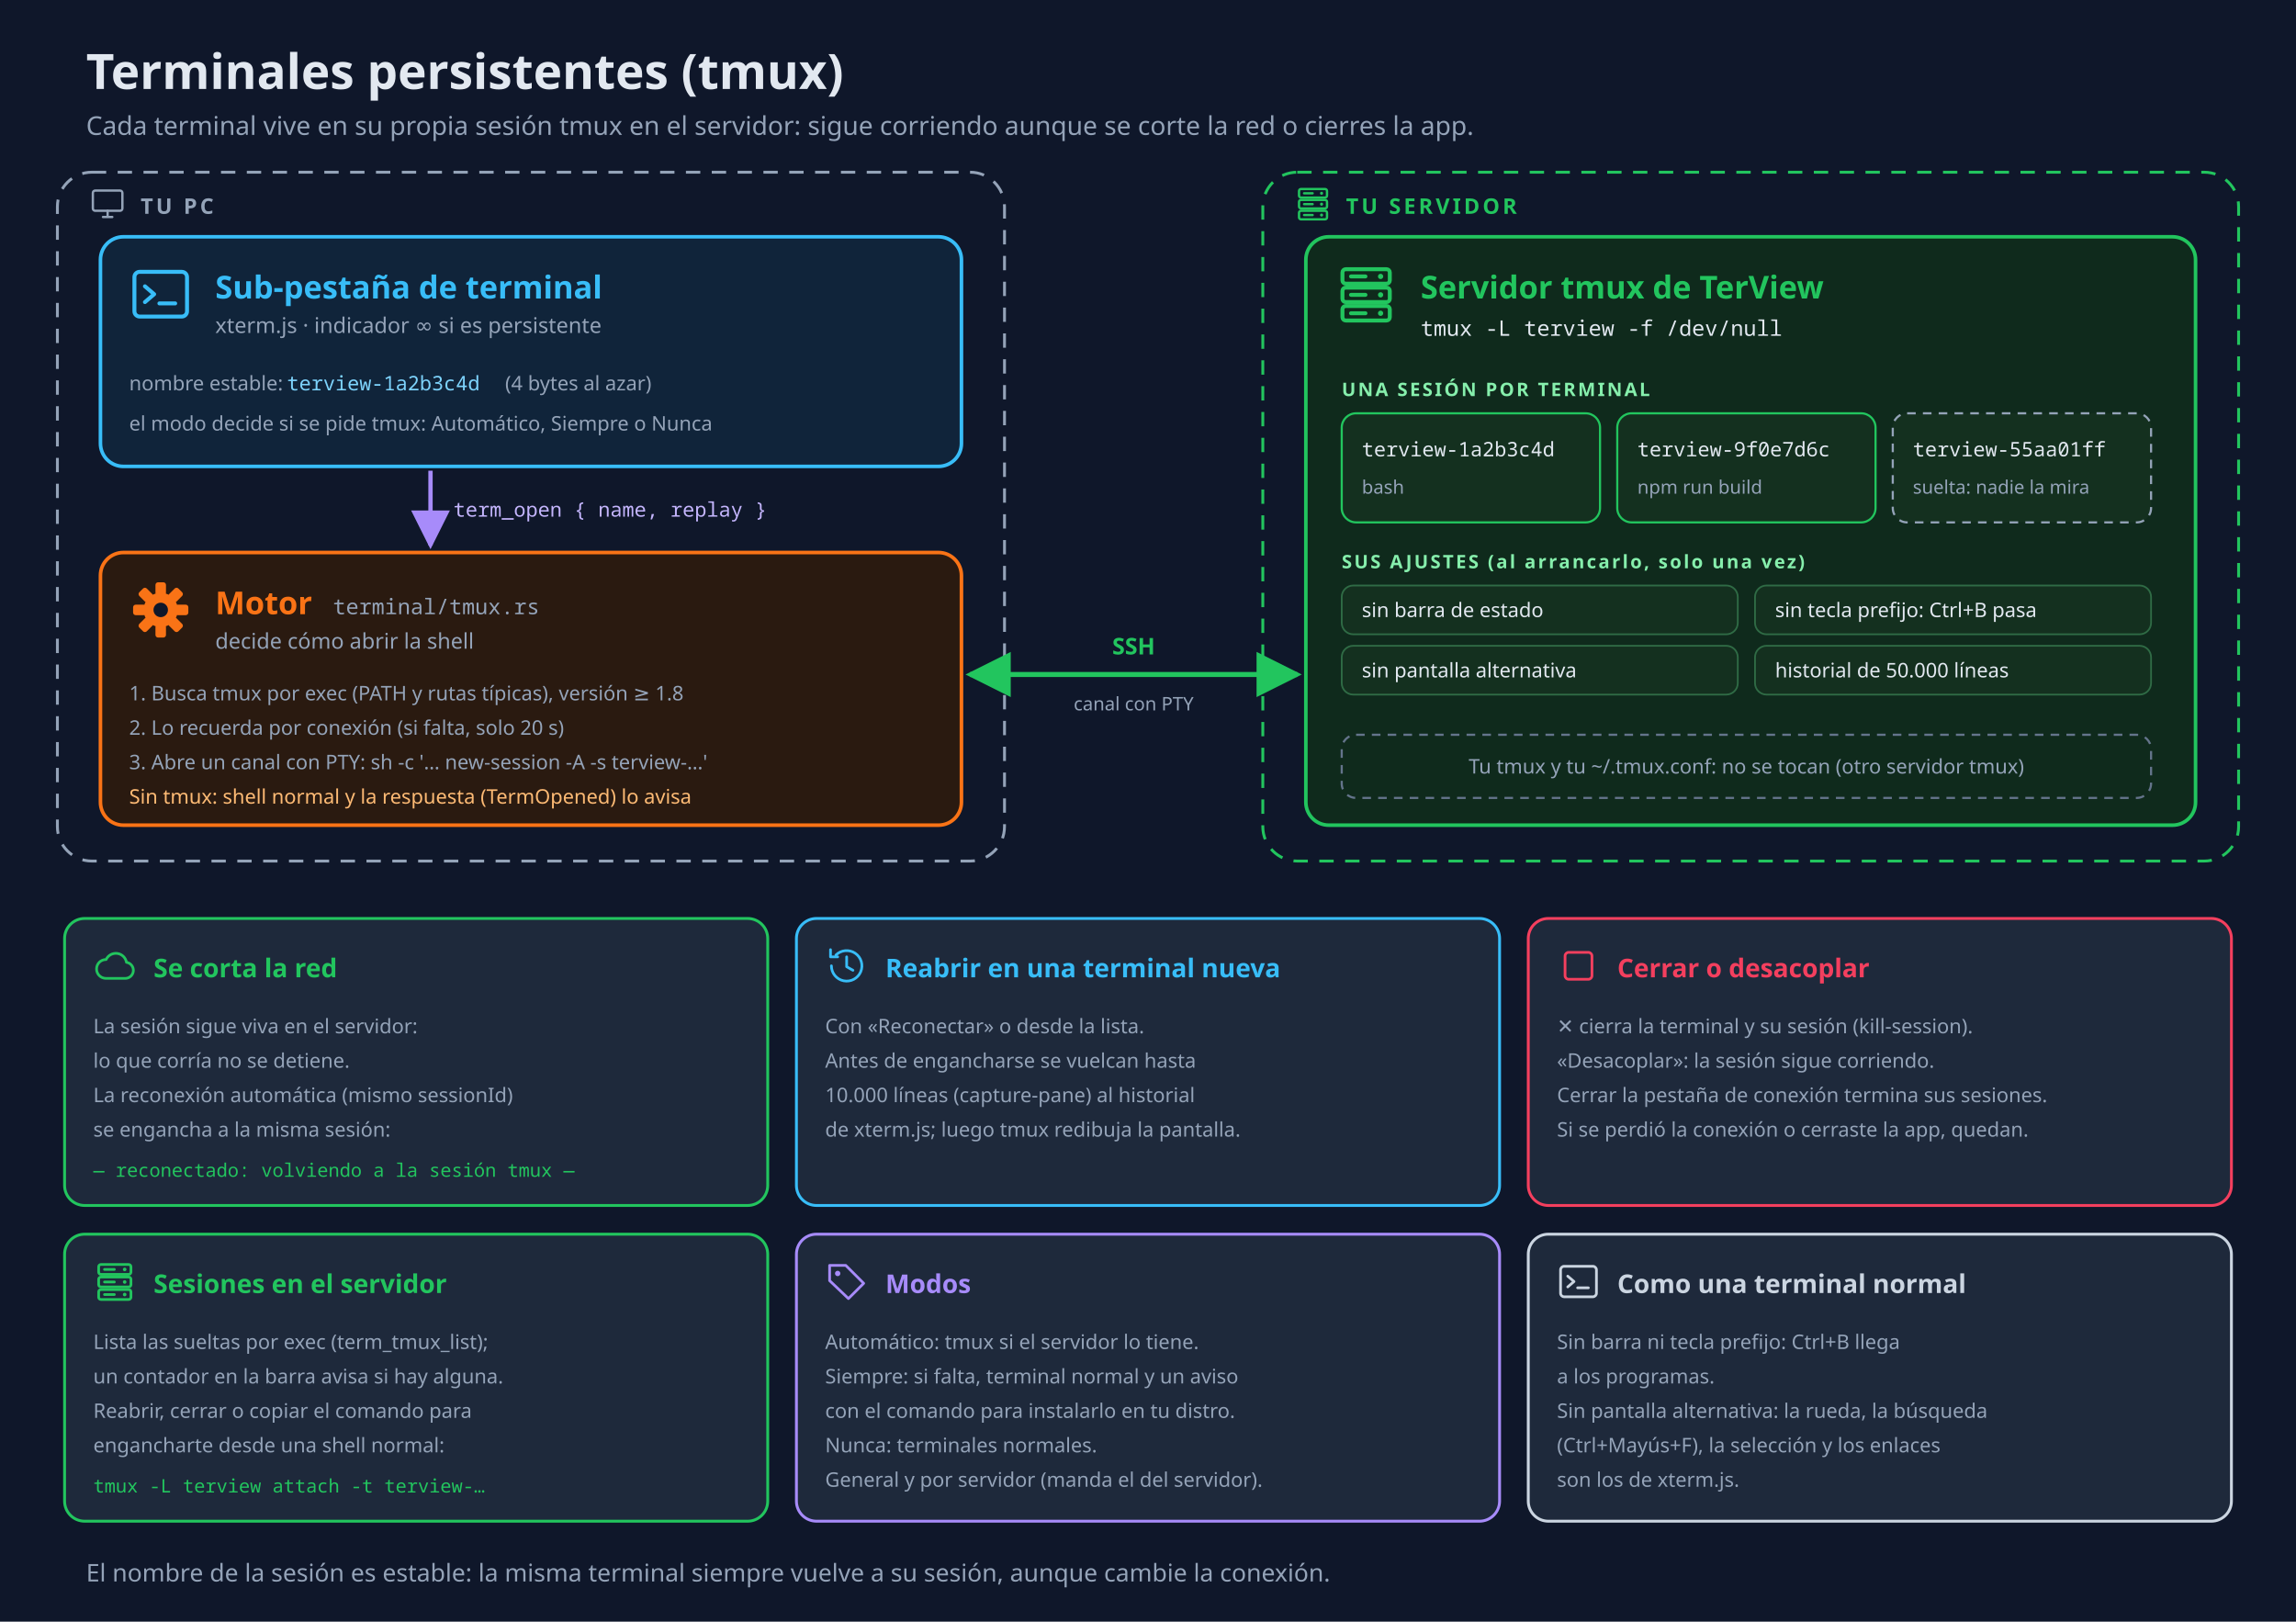
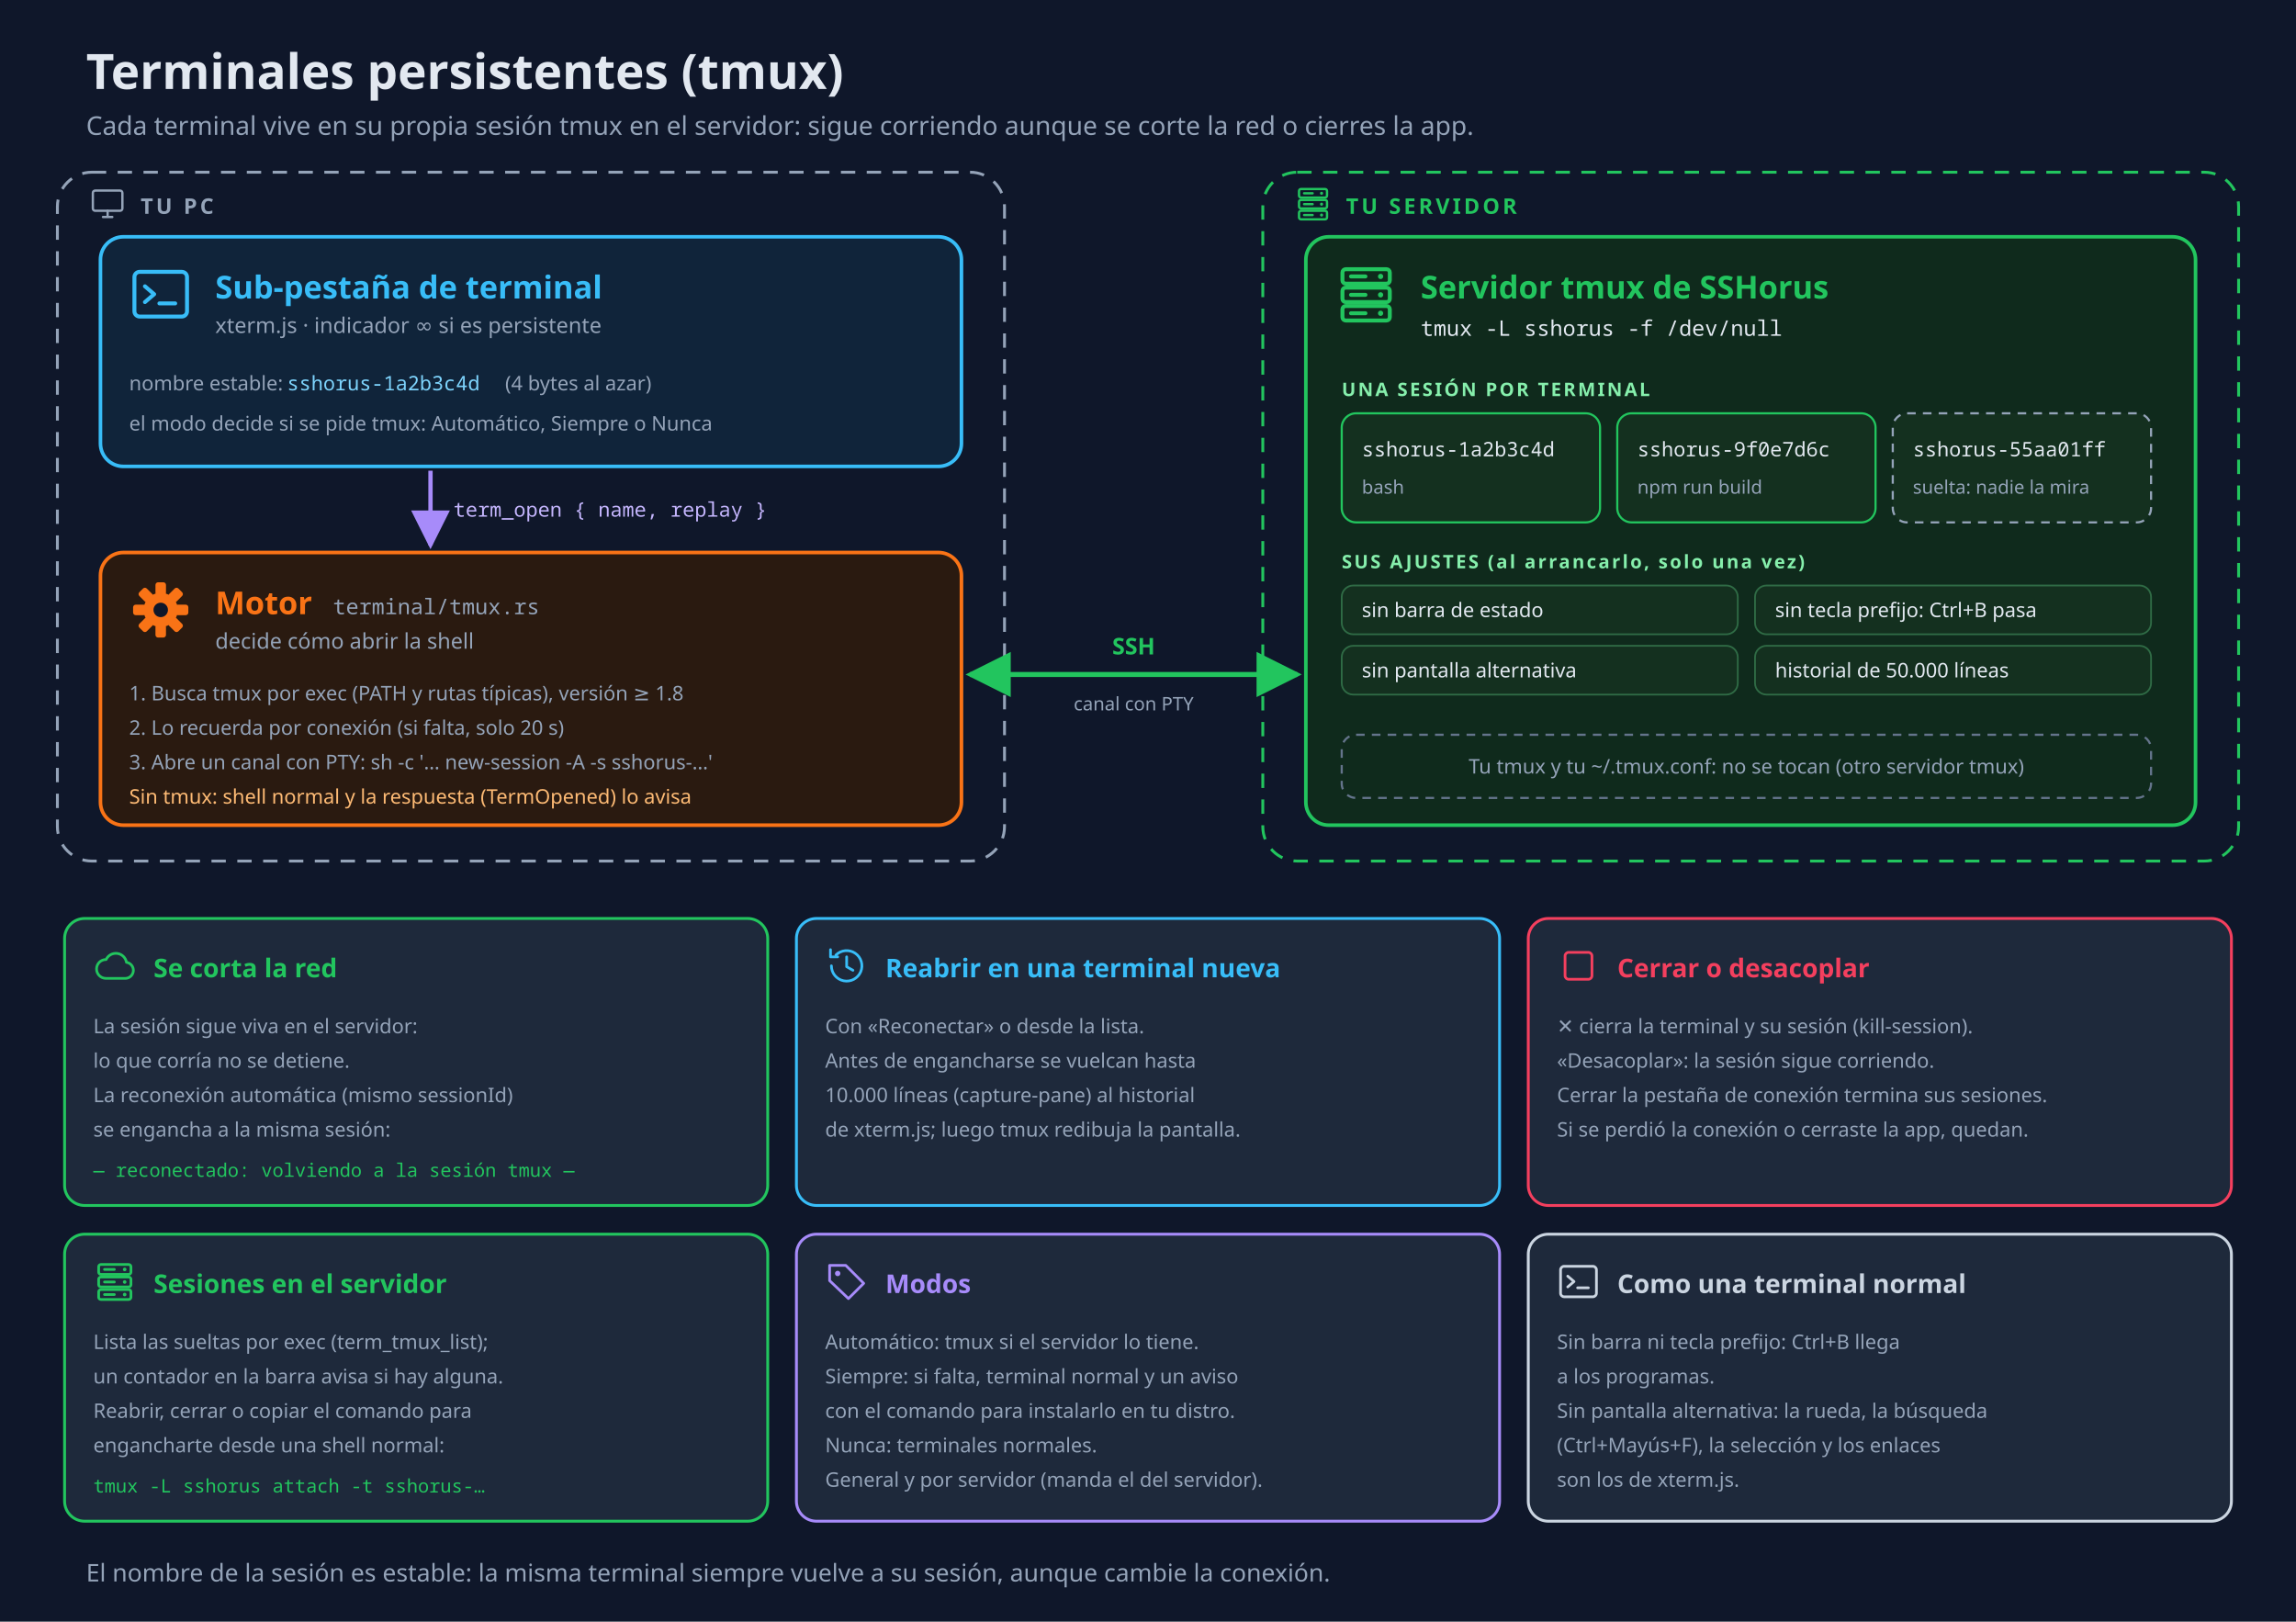
<svg xmlns="http://www.w3.org/2000/svg" width="1600" height="1130" viewBox="0 0 1600 1130">
  <defs>
    <marker id="mg" viewBox="0 0 10 10" refX="9" refY="5" markerWidth="9" markerHeight="9" orient="auto-start-reverse">
      <path d="M0,0 L10,5 L0,10 z" fill="#22c55e" />
    </marker>
    <marker id="mp" viewBox="0 0 10 10" refX="9" refY="5" markerWidth="9" markerHeight="9" orient="auto-start-reverse">
      <path d="M0,0 L10,5 L0,10 z" fill="#a78bfa" />
    </marker>
    <symbol id="i-pc" viewBox="0 0 48 48">
      <g fill="none" stroke="currentColor" stroke-width="3" stroke-linecap="round" stroke-linejoin="round">
        <rect x="5" y="7" width="38" height="26" rx="3" />
        <path d="M18 41h12M24 33v8" />
      </g>
    </symbol>
    <symbol id="i-gear" viewBox="0 0 48 48">
      <g fill="currentColor">
        <rect x="20" y="3" width="8" height="10" rx="2" />
        <rect x="20" y="35" width="8" height="10" rx="2" />
        <rect x="3" y="20" width="10" height="8" rx="2" />
        <rect x="35" y="20" width="10" height="8" rx="2" />
        <rect x="20" y="3" width="8" height="10" rx="2" transform="rotate(45 24 24)" />
        <rect x="20" y="35" width="8" height="10" rx="2" transform="rotate(45 24 24)" />
        <rect x="3" y="20" width="10" height="8" rx="2" transform="rotate(45 24 24)" />
        <rect x="35" y="20" width="10" height="8" rx="2" transform="rotate(45 24 24)" />
      </g>
      <circle cx="24" cy="24" r="13" fill="currentColor" />
      <circle cx="24" cy="24" r="5.5" fill="#0f172a" />
    </symbol>
    <symbol id="i-server" viewBox="0 0 48 48">
      <g fill="none" stroke="currentColor" stroke-width="3" stroke-linejoin="round">
        <rect x="6" y="5" width="36" height="11" rx="2.5" />
        <rect x="6" y="19" width="36" height="11" rx="2.5" />
        <rect x="6" y="33" width="36" height="11" rx="2.5" />
      </g>
      <g fill="currentColor">
        <circle cx="35" cy="10.5" r="2" />
        <circle cx="35" cy="24.5" r="2" />
        <circle cx="35" cy="38.5" r="2" />
        <rect x="11" y="9" width="14" height="3" rx="1.5" />
        <rect x="11" y="23" width="14" height="3" rx="1.5" />
        <rect x="11" y="37" width="14" height="3" rx="1.5" />
      </g>
    </symbol>
    <symbol id="i-cloud" viewBox="0 0 48 48">
      <path d="M14 38h22a9 9 0 0 0 1-17.9A12 12 0 0 0 14.3 17 10.5 10.5 0 0 0 14 38z" fill="none" stroke="currentColor" stroke-width="3" stroke-linejoin="round" />
    </symbol>
    <symbol id="i-term" viewBox="0 0 48 48">
      <g fill="none" stroke="currentColor" stroke-width="3" stroke-linecap="round" stroke-linejoin="round">
        <rect x="4" y="7" width="40" height="34" rx="4" />
        <path d="M12 18l7 6-7 6M23 31h12" />
      </g>
    </symbol>
    <symbol id="i-stop" viewBox="0 0 48 48">
      <rect x="9" y="9" width="30" height="30" rx="4" fill="none" stroke="currentColor" stroke-width="3" />
    </symbol>
    <symbol id="i-tag" viewBox="0 0 48 48">
      <g fill="none" stroke="currentColor" stroke-width="3" stroke-linejoin="round">
        <path d="M5 6h18l20 20-17 17L5 23z" />
      </g>
      <circle cx="14" cy="15" r="3" fill="currentColor" />
    </symbol>
    <symbol id="i-history" viewBox="0 0 48 48">
      <g fill="none" stroke="currentColor" stroke-width="3" stroke-linecap="round" stroke-linejoin="round">
        <path d="M7 24a17 17 0 1 0 5-12" />
        <path d="M6 6v8h8M24 14v11l7 4" />
      </g>
    </symbol>
  </defs>
  <style>
    text{font-family:'Noto Sans','DejaVu Sans',sans-serif;fill:#e2e8f0}
    .t{font-size:34px;font-weight:700}
    .st{font-size:18px;fill:#94a3b8}
    .h{font-size:22px;font-weight:700}
    .b{font-size:17px;font-weight:600}
    .s{font-size:15px;fill:#94a3b8}
    .xs{font-size:14px;fill:#94a3b8}
    .mono{font-family:'Noto Sans Mono','DejaVu Sans Mono',monospace}
    .z{font-size:15px;font-weight:700;letter-spacing:2px}
    .lb{font-size:13px;font-weight:700;letter-spacing:1.5px}
  </style>
  <rect width="1600" height="1130" fill="#0f172a" />
  <text x="60" y="62" class="t">Terminales persistentes (tmux)</text>
  <text x="60" y="94" class="st">Cada terminal vive en su propia sesión tmux en el servidor: sigue corriendo aunque se corte la red o cierres la app.</text>
  <rect x="40" y="120" width="660" height="480" rx="24" fill="none" stroke="#94a3b8" stroke-width="2" stroke-dasharray="10 8" />
  <use href="#i-pc" x="62" y="129" width="26" height="26" style="color:#94a3b8" />
  <text x="98" y="149" class="z" style="fill:#94a3b8">TU PC</text>
  <rect x="70" y="165" width="600" height="160" rx="16" fill="#10243a" stroke="#38bdf8" stroke-width="2.5" />
  <use href="#i-term" x="90" y="183" width="44" height="44" style="color:#38bdf8" />
  <text x="150" y="208" class="h" style="fill:#38bdf8">Sub-pestaña de terminal</text>
  <text x="150" y="232" class="s">xterm.js · indicador ∞ si es persistente</text>
  <text x="90" y="272" class="xs">nombre estable:</text>
-   <text x="200" y="272" class="mono" style="font-size:14px;fill:#7dd3fc">terview-1a2b3c4d</text>
+   <text x="200" y="272" class="mono" style="font-size:14px;fill:#7dd3fc">sshorus-1a2b3c4d</text>
  <text x="352" y="272" class="xs">(4 bytes al azar)</text>
  <text x="90" y="300" class="xs">el modo decide si se pide tmux: Automático, Siempre o Nunca</text>
  <line x1="300" y1="328" x2="300" y2="380" stroke="#a78bfa" stroke-width="3" marker-end="url(#mp)" />
  <text x="316" y="360" class="mono" style="font-size:14px;fill:#c4b5fd">term_open { name, replay }</text>
  <rect x="70" y="385" width="600" height="190" rx="16" fill="#2a1a10" stroke="#f97316" stroke-width="2.5" />
  <use href="#i-gear" x="90" y="403" width="44" height="44" style="color:#f97316" />
  <text x="150" y="428" class="h" style="fill:#f97316">Motor</text>
  <text x="232" y="428" class="mono" style="font-size:15px;fill:#94a3b8">terminal/tmux.rs</text>
  <text x="150" y="452" class="s">decide cómo abrir la shell</text>
  <text x="90" y="488" class="xs">1. Busca tmux por exec (PATH y rutas típicas), versión ≥ 1.8</text>
  <text x="90" y="512" class="xs">2. Lo recuerda por conexión (si falta, solo 20 s)</text>
-   <text x="90" y="536" class="xs">3. Abre un canal con PTY: sh -c '… new-session -A -s terview-…'</text>
+   <text x="90" y="536" class="xs">3. Abre un canal con PTY: sh -c '… new-session -A -s sshorus-…'</text>
  <text x="90" y="560" class="xs" style="fill:#fdba74">Sin tmux: shell normal y la respuesta (TermOpened) lo avisa</text>
  <line x1="676" y1="470" x2="904" y2="470" stroke="#22c55e" stroke-width="3.5" marker-start="url(#mg)" marker-end="url(#mg)" />
  <rect x="752" y="440" width="76" height="20" fill="#0f172a" />
  <text x="790" y="456" text-anchor="middle" style="fill:#22c55e;font-weight:700;font-size:16px">SSH</text>
  <rect x="736" y="480" width="108" height="20" fill="#0f172a" />
  <text x="790" y="495" text-anchor="middle" class="xs" style="font-size:13px">canal con PTY</text>
  <rect x="880" y="120" width="680" height="480" rx="24" fill="none" stroke="#22c55e" stroke-width="2" stroke-dasharray="10 8" />
  <use href="#i-server" x="902" y="129" width="26" height="26" style="color:#22c55e" />
  <text x="938" y="149" class="z" style="fill:#22c55e">TU SERVIDOR</text>
  <rect x="910" y="165" width="620" height="410" rx="16" fill="#0f2a1c" stroke="#22c55e" stroke-width="2.5" />
  <use href="#i-server" x="930" y="183" width="44" height="44" style="color:#22c55e" />
-   <text x="990" y="208" class="h" style="fill:#22c55e">Servidor tmux de TerView</text>
-   <text x="990" y="234" class="mono" style="font-size:15px">tmux -L terview -f /dev/null</text>
+   <text x="990" y="208" class="h" style="fill:#22c55e">Servidor tmux de SSHorus</text>
+   <text x="990" y="234" class="mono" style="font-size:15px">tmux -L sshorus -f /dev/null</text>
  <text x="935" y="276" class="lb" style="fill:#86efac">UNA SESIÓN POR TERMINAL</text>
  <rect x="935" y="288" width="180" height="76" rx="10" fill="#14301f" stroke="#22c55e" stroke-width="1.5" />
-   <text x="949" y="318" class="mono" style="font-size:14px">terview-1a2b3c4d</text>
+   <text x="949" y="318" class="mono" style="font-size:14px">sshorus-1a2b3c4d</text>
  <text x="949" y="344" class="xs" style="font-size:13px">bash</text>
  <rect x="1127" y="288" width="180" height="76" rx="10" fill="#14301f" stroke="#22c55e" stroke-width="1.5" />
-   <text x="1141" y="318" class="mono" style="font-size:14px">terview-9f0e7d6c</text>
+   <text x="1141" y="318" class="mono" style="font-size:14px">sshorus-9f0e7d6c</text>
  <text x="1141" y="344" class="xs" style="font-size:13px">npm run build</text>
  <rect x="1319" y="288" width="180" height="76" rx="10" fill="#14301f" stroke="#94a3b8" stroke-width="1.5" stroke-dasharray="6 5" />
-   <text x="1333" y="318" class="mono" style="font-size:14px">terview-55aa01ff</text>
+   <text x="1333" y="318" class="mono" style="font-size:14px">sshorus-55aa01ff</text>
  <text x="1333" y="344" class="xs" style="font-size:13px">suelta: nadie la mira</text>
  <text x="935" y="396" class="lb" style="fill:#86efac">SUS AJUSTES (al arrancarlo, solo una vez)</text>
  <rect x="935" y="408" width="276" height="34" rx="8" fill="#14301f" stroke="#2f6b45" stroke-width="1.2" />
  <text x="949" y="430" class="xs" style="fill:#e2e8f0">sin barra de estado</text>
  <rect x="1223" y="408" width="276" height="34" rx="8" fill="#14301f" stroke="#2f6b45" stroke-width="1.2" />
  <text x="1237" y="430" class="xs" style="fill:#e2e8f0">sin tecla prefijo: Ctrl+B pasa</text>
  <rect x="935" y="450" width="276" height="34" rx="8" fill="#14301f" stroke="#2f6b45" stroke-width="1.2" />
  <text x="949" y="472" class="xs" style="fill:#e2e8f0">sin pantalla alternativa</text>
  <rect x="1223" y="450" width="276" height="34" rx="8" fill="#14301f" stroke="#2f6b45" stroke-width="1.2" />
  <text x="1237" y="472" class="xs" style="fill:#e2e8f0">historial de 50.000 líneas</text>
  <rect x="935" y="512" width="564" height="44" rx="10" fill="none" stroke="#64748b" stroke-width="1.5" stroke-dasharray="6 5" />
  <text x="1217" y="539" text-anchor="middle" class="xs">Tu tmux y tu ~/.tmux.conf: no se tocan (otro servidor tmux)</text>
  <rect x="45" y="640" width="490" height="200" rx="14" fill="#1e293b" stroke="#22c55e" stroke-width="2" />
  <use href="#i-cloud" x="65" y="658" width="30" height="30" style="color:#22c55e" />
  <text x="107" y="681" class="b" style="font-size:18px;fill:#22c55e">Se corta la red</text>
  <text x="65" y="720" class="xs">La sesión sigue viva en el servidor:</text>
  <text x="65" y="744" class="xs">lo que corría no se detiene.</text>
  <text x="65" y="768" class="xs">La reconexión automática (mismo sessionId)</text>
  <text x="65" y="792" class="xs">se engancha a la misma sesión:</text>
  <text x="65" y="820" class="mono" style="font-size:13px;fill:#22c55e">— reconectado: volviendo a la sesión tmux —</text>
  <rect x="555" y="640" width="490" height="200" rx="14" fill="#1e293b" stroke="#38bdf8" stroke-width="2" />
  <use href="#i-history" x="575" y="658" width="30" height="30" style="color:#38bdf8" />
  <text x="617" y="681" class="b" style="font-size:18px;fill:#38bdf8">Reabrir en una terminal nueva</text>
  <text x="575" y="720" class="xs">Con «Reconectar» o desde la lista.</text>
  <text x="575" y="744" class="xs">Antes de engancharse se vuelcan hasta</text>
  <text x="575" y="768" class="xs">10.000 líneas (capture-pane) al historial</text>
  <text x="575" y="792" class="xs">de xterm.js; luego tmux redibuja la pantalla.</text>
  <rect x="1065" y="640" width="490" height="200" rx="14" fill="#1e293b" stroke="#f43f5e" stroke-width="2" />
  <use href="#i-stop" x="1085" y="658" width="30" height="30" style="color:#f43f5e" />
  <text x="1127" y="681" class="b" style="font-size:18px;fill:#f43f5e">Cerrar o desacoplar</text>
  <text x="1085" y="720" class="xs">✕ cierra la terminal y su sesión (kill-session).</text>
  <text x="1085" y="744" class="xs">«Desacoplar»: la sesión sigue corriendo.</text>
  <text x="1085" y="768" class="xs">Cerrar la pestaña de conexión termina sus sesiones.</text>
  <text x="1085" y="792" class="xs">Si se perdió la conexión o cerraste la app, quedan.</text>
  <rect x="45" y="860" width="490" height="200" rx="14" fill="#1e293b" stroke="#22c55e" stroke-width="2" />
  <use href="#i-server" x="65" y="878" width="30" height="30" style="color:#22c55e" />
  <text x="107" y="901" class="b" style="font-size:18px;fill:#22c55e">Sesiones en el servidor</text>
  <text x="65" y="940" class="xs">Lista las sueltas por exec (term_tmux_list);</text>
  <text x="65" y="964" class="xs">un contador en la barra avisa si hay alguna.</text>
  <text x="65" y="988" class="xs">Reabrir, cerrar o copiar el comando para</text>
  <text x="65" y="1012" class="xs">engancharte desde una shell normal:</text>
-   <text x="65" y="1040" class="mono" style="font-size:13px;fill:#22c55e">tmux -L terview attach -t terview-…</text>
+   <text x="65" y="1040" class="mono" style="font-size:13px;fill:#22c55e">tmux -L sshorus attach -t sshorus-…</text>
  <rect x="555" y="860" width="490" height="200" rx="14" fill="#1e293b" stroke="#a78bfa" stroke-width="2" />
  <use href="#i-tag" x="575" y="878" width="30" height="30" style="color:#a78bfa" />
  <text x="617" y="901" class="b" style="font-size:18px;fill:#a78bfa">Modos</text>
  <text x="575" y="940" class="xs">Automático: tmux si el servidor lo tiene.</text>
  <text x="575" y="964" class="xs">Siempre: si falta, terminal normal y un aviso</text>
  <text x="575" y="988" class="xs">con el comando para instalarlo en tu distro.</text>
  <text x="575" y="1012" class="xs">Nunca: terminales normales.</text>
  <text x="575" y="1036" class="xs">General y por servidor (manda el del servidor).</text>
  <rect x="1065" y="860" width="490" height="200" rx="14" fill="#1e293b" stroke="#cbd5e1" stroke-width="2" />
  <use href="#i-term" x="1085" y="878" width="30" height="30" style="color:#cbd5e1" />
  <text x="1127" y="901" class="b" style="font-size:18px;fill:#cbd5e1">Como una terminal normal</text>
  <text x="1085" y="940" class="xs">Sin barra ni tecla prefijo: Ctrl+B llega</text>
  <text x="1085" y="964" class="xs">a los programas.</text>
  <text x="1085" y="988" class="xs">Sin pantalla alternativa: la rueda, la búsqueda</text>
  <text x="1085" y="1012" class="xs">(Ctrl+Mayús+F), la selección y los enlaces</text>
  <text x="1085" y="1036" class="xs">son los de xterm.js.</text>
  <text x="60" y="1102" style="font-size:17px;fill:#94a3b8">El nombre de la sesión es estable: la misma terminal siempre vuelve a su sesión, aunque cambie la conexión.</text>
</svg>
